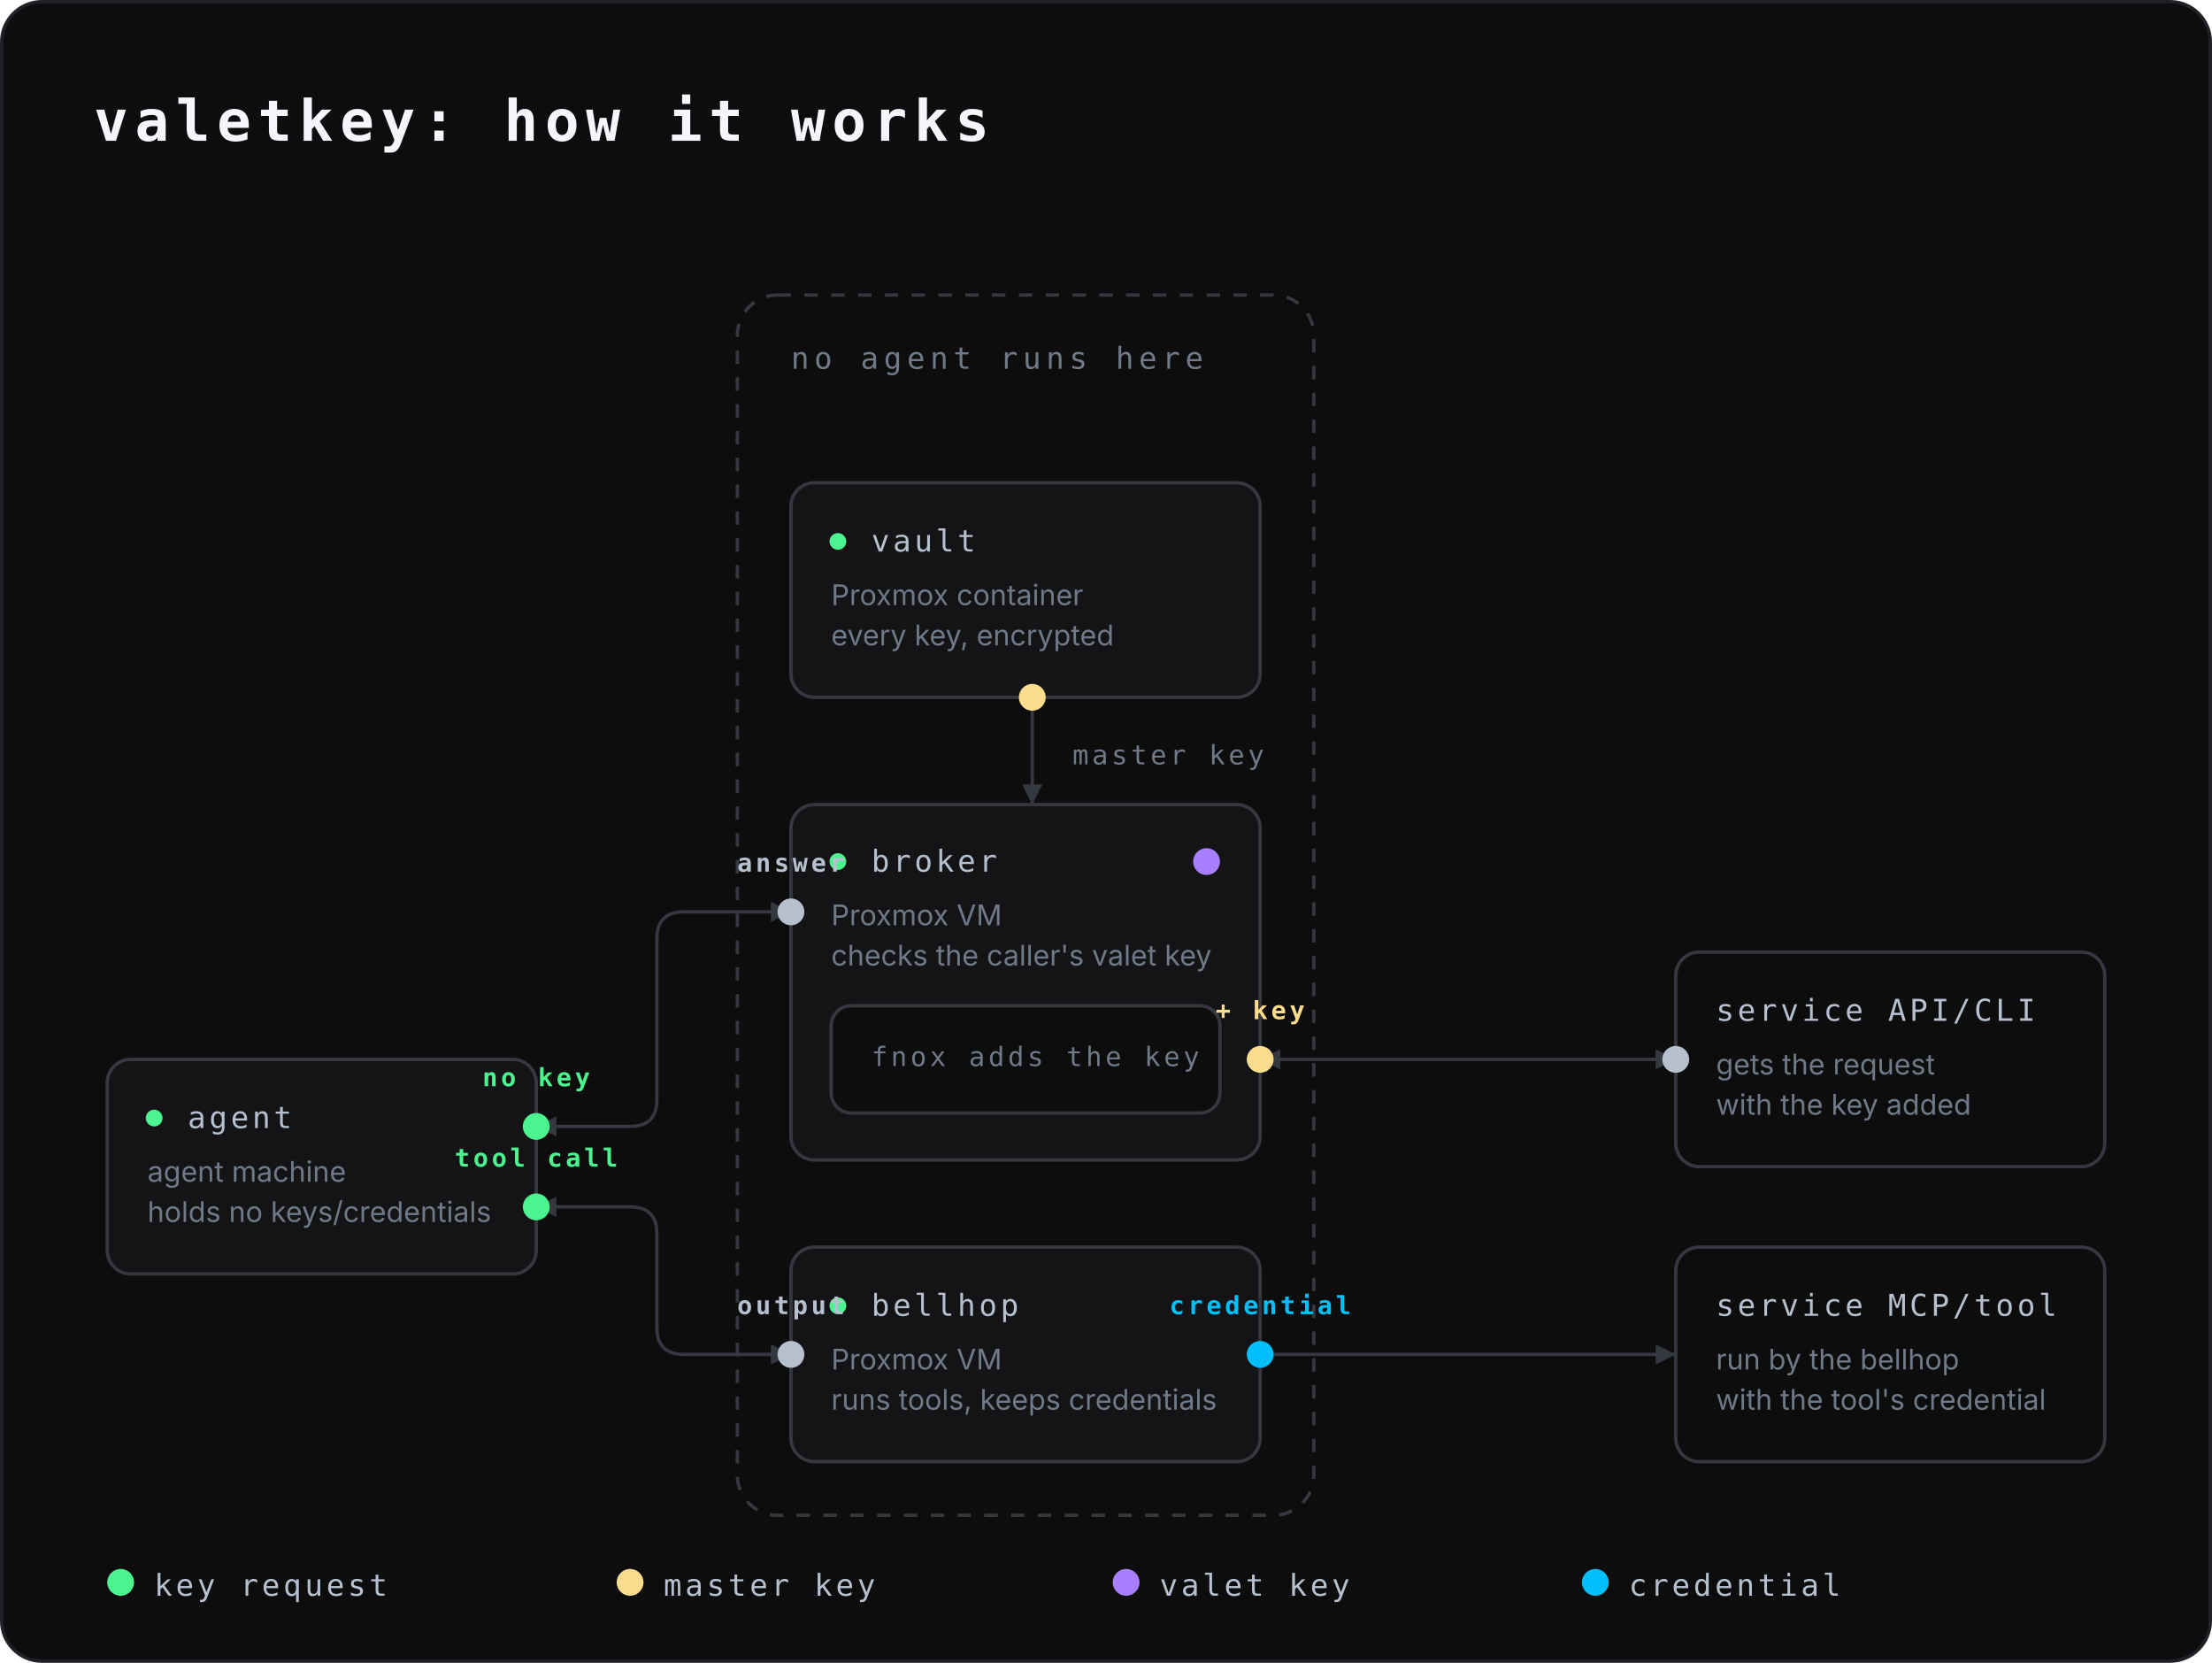
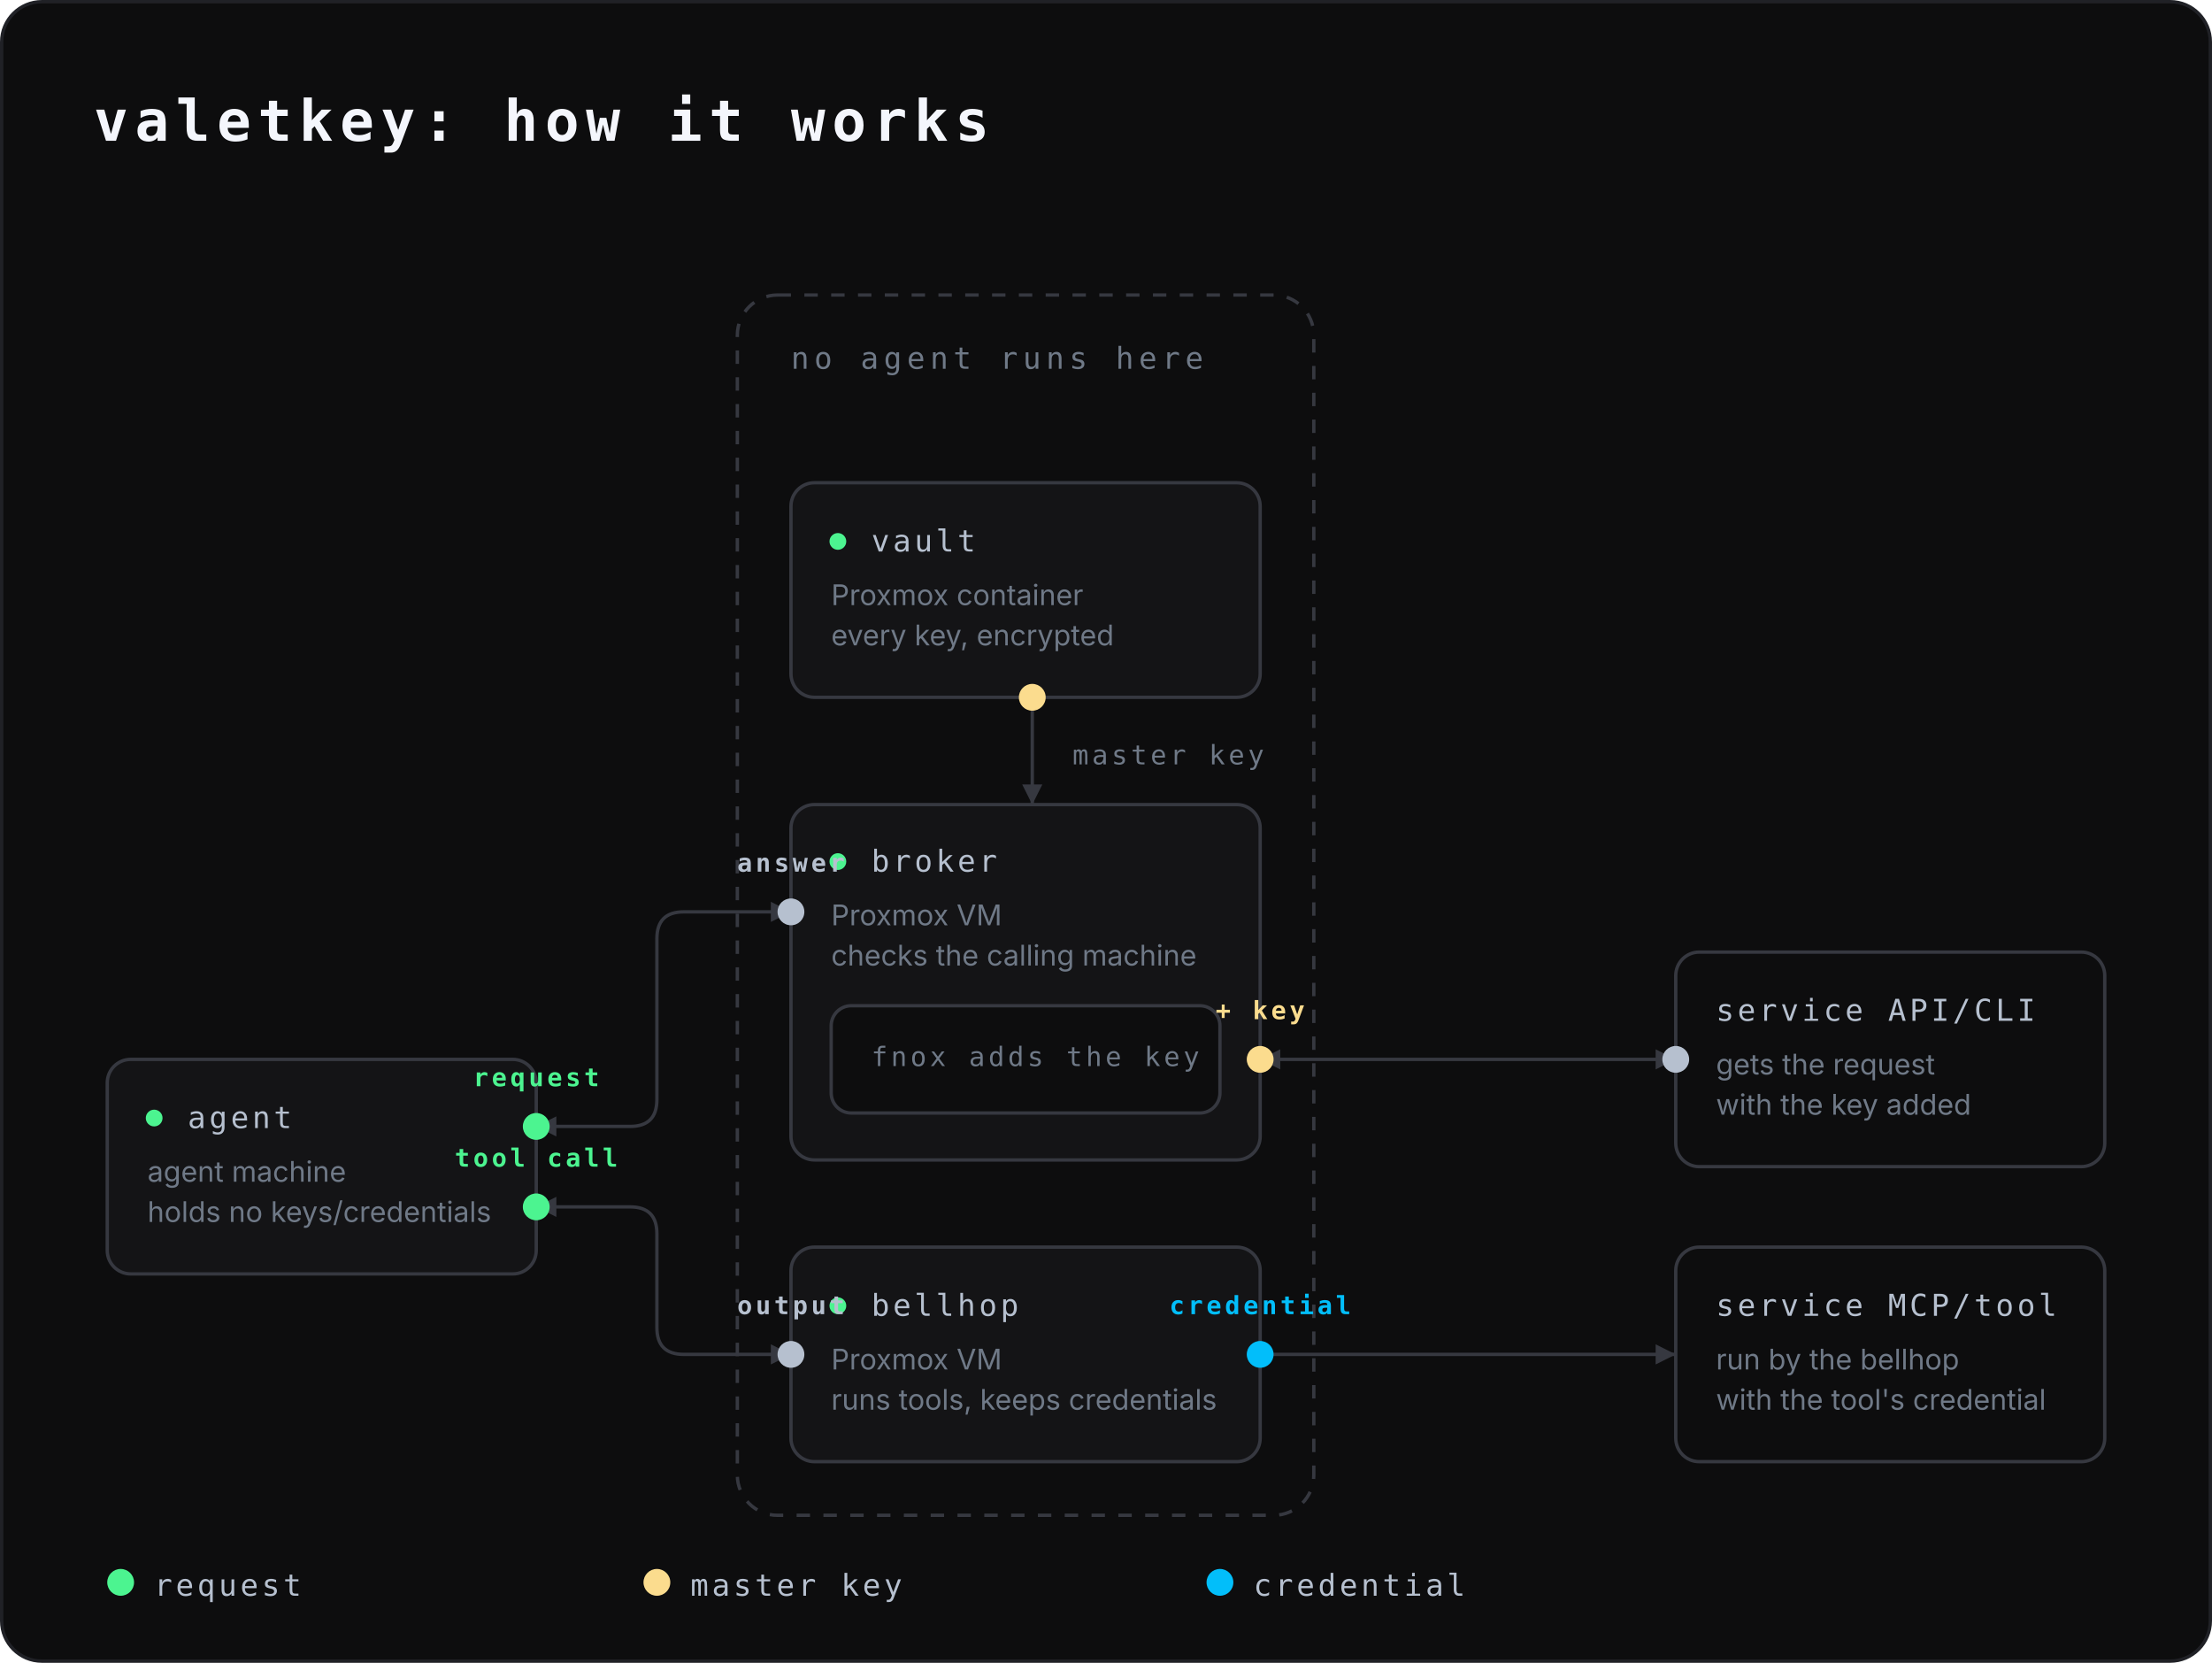
- <svg xmlns="http://www.w3.org/2000/svg" width="660" height="496" viewBox="0 0 660 496" fill="none" role="img" aria-label="An agent machine that holds no keys sends the broker a key request; the broker checks that the machine's valet key fits the route, takes the master key from the vault, and fnox adds it on the way to the service. The answer returns without the key. A tool that keeps its own credential runs on the bellhop, which returns only the output.">
+ <svg xmlns="http://www.w3.org/2000/svg" width="660" height="496" viewBox="0 0 660 496" fill="none" role="img" aria-label="An agent machine that holds no keys sends the broker a request; the broker checks the calling machine, takes the master key from the vault, and fnox adds it on the way to the service. The answer returns without the key. A tool that keeps its own credential runs on the bellhop, which returns only the output.">
  <style>
    /* ---- type ramp (dark skin) --------------------------------------- */
    text { font-family: 'Source Code Pro', ui-monospace, Menlo, Consolas, monospace; }
    .t-title { font-size: 17px; font-weight: 700; letter-spacing: 2px; fill: #F4F6FC; }
    .t-sub   { font-family: Inter, -apple-system, 'Segoe UI', sans-serif; font-size: 13px; fill: #6F7987; }
    .t-zone  { font-size: 9px; letter-spacing: 1.5px; fill: #6F7987; }
    .t-name  { font-size: 9px; letter-spacing: 1px; fill: #B6C0CF; }
    .t-small { font-size: 8px; letter-spacing: 1px; fill: #6F7987; }
    .t-desc  { font-family: Inter, -apple-system, 'Segoe UI', sans-serif; font-size: 8.5px; fill: #6F7987; }
    .t-tag   { font-size: 7.5px; font-weight: 600; letter-spacing: 1px; }
    .t-prose { font-family: Inter, -apple-system, 'Segoe UI', sans-serif; font-size: 10px; fill: #6F7987; }
    .t-badge { font-size: 8.5px; font-weight: 600; letter-spacing: 1px; fill: #A880FF; }

    /* ---- motion base classes ----------------------------------------- */
    .pkt   { animation-timing-function: linear; animation-iteration-count: infinite; }
    .story { animation-timing-function: linear; animation-iteration-count: infinite; }
    .ring  { transform-box: fill-box; transform-origin: center; opacity: 0;
             animation-timing-function: linear; animation-iteration-count: infinite; }
    .glow  { opacity: 0; animation-timing-function: linear; animation-iteration-count: infinite; }
    .bar   { transform-box: fill-box; transform-origin: left;
             animation-timing-function: linear; animation-iteration-count: infinite; }
    .tick  { animation: tick 2.6s ease-in-out infinite; }
    @keyframes tick { 0%, 100% { opacity: 1; } 50% { opacity: 0.3; } }

    /* @motion:css */
    /* generated by timeline.py — loop 13s — edit the spec, not this block */
    .story, .pkt, .ring, .glow, .bar { animation-duration: 13s; }
    /* ph1: act 1 */
    @keyframes ph1 { 0%, 12.31% { opacity: 1; } 13.08%, 100% { opacity: 0; } }
    /* m1: the agent calls a route on the broker; the request holds no key */
    @keyframes m1 {
      0%, 2.31% { transform: translate(0, 0); opacity: 0; }
      2.77% { opacity: 1; }
      4.68% { transform: translate(36px, 0px); }
      8.9% { transform: translate(36px, -64px); }
      11.54% { transform: translate(76px, -64px); opacity: 1; }
      12.46%, 100% { transform: translate(76px, -64px); opacity: 0; }
    }
    @keyframes m1-ring { 0%, 11.54% { transform: scale(0.4); opacity: 0; } 11.85% { transform: scale(0.5); opacity: 0.8; } 15.38%, 100% { transform: scale(1.4); opacity: 0; } }
    @keyframes m1-glow { 0%, 11.54% { opacity: 0; } 12.15% { opacity: 0.3; } 14.62%, 100% { opacity: 0; } }
    /* ph2: act 2 */
    @keyframes ph2 { 0%, 12.31% { opacity: 0; } 13.08%, 31.54% { opacity: 1; } 32.31%, 100% { opacity: 0; } }
-     /* vk: the broker checks that the caller's valet key fits this route */
-     @keyframes vk { 0%, 11.92% { transform: scale(0.4); opacity: 0; } 12.29% { transform: scale(0.5); opacity: 0.8; } 16.54%, 100% { transform: scale(1.4); opacity: 0; } }
    /* m2: the broker takes that route's master key from the vault */
    @keyframes m2 {
      0%, 13.85% { transform: translate(0, 0); opacity: 0; }
      14.31% { opacity: 1; }
      19.23% { transform: translate(0px, 32px); opacity: 1; }
      20.15%, 100% { transform: translate(0px, 32px); opacity: 0; }
    }
    @keyframes m2-ring { 0%, 19.23% { transform: scale(0.4); opacity: 0; } 19.54% { transform: scale(0.5); opacity: 0.8; } 23.08%, 100% { transform: scale(1.4); opacity: 0; } }
    @keyframes m2-glow { 0%, 19.23% { opacity: 0; } 19.85% { opacity: 0.3; } 22.31%, 100% { opacity: 0; } }
    /* m3: fnox puts the key in the request and forwards it */
    @keyframes m3 {
      0%, 21.54% { transform: translate(0, 0); opacity: 0; }
      22% { opacity: 1; }
      30% { transform: translate(124px, 0px); opacity: 1; }
      30.92%, 100% { transform: translate(124px, 0px); opacity: 0; }
    }
    @keyframes m3-ring { 0%, 30% { transform: scale(0.4); opacity: 0; } 30.31% { transform: scale(0.5); opacity: 0.8; } 33.85%, 100% { transform: scale(1.4); opacity: 0; } }
    @keyframes m3-glow { 0%, 30% { opacity: 0; } 30.62% { opacity: 0.3; } 33.08%, 100% { opacity: 0; } }
    /* ph3: act 3 */
    @keyframes ph3 { 0%, 31.54% { opacity: 0; } 32.31%, 53.08% { opacity: 1; } 53.85%, 100% { opacity: 0; } }
    /* m4: the service answers the broker */
    @keyframes m4 {
      0%, 33.08% { transform: translate(0, 0); opacity: 0; }
      33.54% { opacity: 1; }
      41.54% { transform: translate(-124px, 0px); opacity: 1; }
      42.46%, 100% { transform: translate(-124px, 0px); opacity: 0; }
    }
    @keyframes m4-ring { 0%, 41.54% { transform: scale(0.4); opacity: 0; } 41.85% { transform: scale(0.5); opacity: 0.8; } 45.38%, 100% { transform: scale(1.4); opacity: 0; } }
    /* m5: the answer reaches the agent without the key */
    @keyframes m5 {
      0%, 42.31% { transform: translate(0, 0); opacity: 0; }
      42.77% { opacity: 1; }
      44.95% { transform: translate(-40px, 0px); }
      49.16% { transform: translate(-40px, 64px); }
      51.54% { transform: translate(-76px, 64px); opacity: 1; }
      52.46%, 100% { transform: translate(-76px, 64px); opacity: 0; }
    }
    @keyframes m5-ring { 0%, 51.54% { transform: scale(0.4); opacity: 0; } 51.85% { transform: scale(0.5); opacity: 0.8; } 55.38%, 100% { transform: scale(1.4); opacity: 0; } }
    @keyframes m5-glow { 0%, 51.54% { opacity: 0; } 52.15% { opacity: 0.3; } 54.62%, 100% { opacity: 0; } }
    /* ph4: act 4 */
    @keyframes ph4 { 0%, 54.62% { opacity: 0; } 55.38%, 89.23% { opacity: 1; } 90%, 100% { opacity: 0; } }
    /* m6: for a tool with its own login the agent calls the bellhop */
    @keyframes m6 {
      0%, 56.15% { transform: translate(0, 0); opacity: 0; }
      56.62% { opacity: 1; }
      58.69% { transform: translate(36px, 0px); }
      61.79% { transform: translate(36px, 44px); }
      64.62% { transform: translate(76px, 44px); opacity: 1; }
      65.54%, 100% { transform: translate(76px, 44px); opacity: 0; }
    }
    @keyframes m6-ring { 0%, 64.62% { transform: scale(0.4); opacity: 0; } 64.92% { transform: scale(0.5); opacity: 0.8; } 68.46%, 100% { transform: scale(1.4); opacity: 0; } }
    @keyframes m6-glow { 0%, 64.62% { opacity: 0; } 65.23% { opacity: 0.3; } 67.69%, 100% { opacity: 0; } }
    /* m7: the bellhop runs the real tool with its login */
    @keyframes m7 {
      0%, 66.92% { transform: translate(0, 0); opacity: 0; }
      67.38% { opacity: 1; }
      75.38% { transform: translate(124px, 0px); opacity: 1; }
      76.31%, 100% { transform: translate(124px, 0px); opacity: 0; }
    }
    @keyframes m7-ring { 0%, 75.38% { transform: scale(0.4); opacity: 0; } 75.69% { transform: scale(0.5); opacity: 0.8; } 79.23%, 100% { transform: scale(1.4); opacity: 0; } }
    @keyframes m7-glow { 0%, 75.38% { opacity: 0; } 76% { opacity: 0.3; } 78.46%, 100% { opacity: 0; } }
    /* m8: only the output comes back; the login stays on the bellhop */
    @keyframes m8 {
      0%, 79.23% { transform: translate(0, 0); opacity: 0; }
      79.69% { opacity: 1; }
      82.05% { transform: translate(-40px, 0px); }
      85.15% { transform: translate(-40px, -44px); }
      87.69% { transform: translate(-76px, -44px); opacity: 1; }
      88.62%, 100% { transform: translate(-76px, -44px); opacity: 0; }
    }
    @keyframes m8-ring { 0%, 87.69% { transform: scale(0.4); opacity: 0; } 88% { transform: scale(0.5); opacity: 0.8; } 91.54%, 100% { transform: scale(1.4); opacity: 0; } }
    @keyframes m8-glow { 0%, 87.69% { opacity: 0; } 88.31% { opacity: 0.3; } 90.77%, 100% { opacity: 0; } }
    /* @/motion:css */

    @media (prefers-reduced-motion: reduce) {
      .pkt, .ring, .glow { animation: none !important; visibility: hidden; }
      .story { animation: none !important; }
      text.story { visibility: hidden; }      /* stacked captions would overprint */
      .bar   { animation: none !important; transform: scaleX(1); }
      .tick  { animation: none !important; }
    }
  </style>
  <rect x="0.5" y="0.5" width="659" height="495" rx="12" fill="#0D0D0E" stroke="#202126" />
  <text class="t-title" x="28" y="42">valetkey: how it works</text>
  <rect x="220" y="88" width="172" height="364" rx="12" fill="none" stroke="#363840" stroke-dasharray="4 4" />
  <text class="t-zone" x="236" y="110">no agent runs here</text>
  <g stroke="#363840">
    <path d="M160,336 H188 Q196,336 196,328 V280 Q196,272 204,272 H236" />
    <path d="M160,360 H188 Q196,360 196,368 V396 Q196,404 204,404 H236" />
    <line x1="308" y1="208" x2="308" y2="240" />
    <line x1="376" y1="316" x2="500" y2="316" />
    <line x1="376" y1="404" x2="500" y2="404" />
  </g>
  <g fill="#363840">
    <polygon points="230,269 236,272 230,275" />
    <polygon points="166,333 160,336 166,339" />
    <polygon points="230,401 236,404 230,407" />
    <polygon points="166,357 160,360 166,363" />
    <polygon points="305,234 308,240 311,234" />
    <polygon points="494,313 500,316 494,319" />
    <polygon points="382,313 376,316 382,319" />
    <polygon points="494,401 500,404 494,407" />
  </g>
  <text class="t-small" x="320" y="228">master key</text>
  <rect x="32" y="316" width="128" height="64" rx="7" fill="#141416" stroke="#363840" />
  <circle cx="46" cy="333.5" r="2.5" fill="#4CF490" class="tick" style="animation-delay:0s" />
  <text class="t-name" x="56" y="336.5">agent</text>
  <text class="t-desc" x="44" y="352.5">agent machine</text>
  <text class="t-desc" x="44" y="364.5">holds no keys/credentials</text>
  <rect x="236" y="144" width="140" height="64" rx="7" fill="#141416" stroke="#363840" />
  <circle cx="250" cy="161.5" r="2.5" fill="#4CF490" class="tick" style="animation-delay:-0.35s" />
  <text class="t-name" x="260" y="164.5">vault</text>
  <text class="t-desc" x="248" y="180.5">Proxmox container</text>
  <text class="t-desc" x="248" y="192.5">every key, encrypted</text>
  <rect x="236" y="240" width="140" height="106" rx="7" fill="#141416" stroke="#363840" />
  <circle cx="250" cy="257" r="2.5" fill="#4CF490" class="tick" style="animation-delay:-0.7s" />
  <text class="t-name" x="260" y="260">broker</text>
  <text class="t-desc" x="248" y="276">Proxmox VM</text>
-   <text class="t-desc" x="248" y="288">checks the caller's valet key</text>
-   <circle cx="360" cy="257" r="4" fill="#A880FF" />
+   <text class="t-desc" x="248" y="288">checks the calling machine</text>
  <rect x="248" y="300" width="116" height="32" rx="6" fill="#0D0D0E" stroke="#363840" />
  <text class="t-small" x="260" y="318">fnox adds the key</text>
  <rect x="236" y="372" width="140" height="64" rx="7" fill="#141416" stroke="#363840" />
  <circle cx="250" cy="389.5" r="2.5" fill="#4CF490" class="tick" style="animation-delay:-1.05s" />
  <text class="t-name" x="260" y="392.5">bellhop</text>
  <text class="t-desc" x="248" y="408.5">Proxmox VM</text>
  <text class="t-desc" x="248" y="420.5">runs tools, keeps credentials</text>
  <rect x="500" y="284" width="128" height="64" rx="7" fill="#0D0D0E" stroke="#363840" />
  <text class="t-name" x="512" y="304.5">service API/CLI</text>
  <text class="t-desc" x="512" y="320.5">gets the request</text>
  <text class="t-desc" x="512" y="332.5">with the key added</text>
  <rect x="500" y="372" width="128" height="64" rx="7" fill="#0D0D0E" stroke="#363840" />
  <text class="t-name" x="512" y="392.5">service MCP/tool</text>
  <text class="t-desc" x="512" y="408.5">run by the bellhop</text>
  <text class="t-desc" x="512" y="420.5">with the tool's credential</text>
  <text class="t-tag story" x="28" y="66" text-anchor="start" fill="#4CF490" style="animation-name:ph1;opacity:0">1 · the agent asks, with no key</text>
  <g class="pkt" style="animation-name:m1">
    <circle cx="160" cy="336" r="4" fill="#4CF490" />
-     <text class="t-tag" x="160" y="324" text-anchor="middle" fill="#4CF490">no key</text>
+     <text class="t-tag" x="160" y="324" text-anchor="middle" fill="#4CF490">request</text>
  </g>
  <circle cx="236" cy="272" r="10" fill="none" stroke="#4CF490" stroke-width="1.5" class="ring" style="animation-name:m1-ring" />
  <rect x="236" y="240" width="140" height="106" rx="7" fill="#4CF490" class="glow" style="animation-name:m1-glow" />
-   <text class="t-tag story" x="28" y="66" text-anchor="start" fill="#FBDC8E" style="animation-name:ph2;opacity:0">2 · the valet key fits, fnox adds the key</text>
-   <circle cx="360" cy="257" r="10" fill="none" stroke="#A880FF" stroke-width="1.5" class="ring" style="animation-name:vk" />
+   <text class="t-tag story" x="28" y="66" text-anchor="start" fill="#FBDC8E" style="animation-name:ph2;opacity:0">2 · the broker checks, fnox adds the key</text>
  <circle cx="308" cy="208" r="4" fill="#FBDC8E" class="pkt" style="animation-name:m2" />
  <circle cx="308" cy="240" r="10" fill="none" stroke="#FBDC8E" stroke-width="1.5" class="ring" style="animation-name:m2-ring" />
  <rect x="248" y="300" width="116" height="32" rx="6" fill="#FBDC8E" class="glow" style="animation-name:m2-glow" />
  <g class="pkt" style="animation-name:m3">
    <circle cx="376" cy="316" r="4" fill="#FBDC8E" />
    <text class="t-tag" x="376" y="304" text-anchor="middle" fill="#FBDC8E">+ key</text>
  </g>
  <circle cx="500" cy="316" r="10" fill="none" stroke="#FBDC8E" stroke-width="1.5" class="ring" style="animation-name:m3-ring" />
  <rect x="500" y="284" width="128" height="64" rx="7" fill="#FBDC8E" class="glow" style="animation-name:m3-glow" />
  <text class="t-tag story" x="28" y="66" text-anchor="start" fill="#4CF490" style="animation-name:ph3;opacity:0">3 · the answer returns, the key does not</text>
  <circle cx="500" cy="316" r="4" fill="#B6C0CF" class="pkt" style="animation-name:m4" />
  <circle cx="376" cy="316" r="10" fill="none" stroke="#B6C0CF" stroke-width="1.5" class="ring" style="animation-name:m4-ring" />
  <g class="pkt" style="animation-name:m5">
    <circle cx="236" cy="272" r="4" fill="#B6C0CF" />
    <text class="t-tag" x="236" y="260" text-anchor="middle" fill="#B6C0CF">answer</text>
  </g>
  <circle cx="160" cy="336" r="10" fill="none" stroke="#B6C0CF" stroke-width="1.5" class="ring" style="animation-name:m5-ring" />
  <rect x="32" y="316" width="128" height="64" rx="7" fill="#B6C0CF" class="glow" style="animation-name:m5-glow" />
  <text class="t-tag story" x="28" y="66" text-anchor="start" fill="#02BEFA" style="animation-name:ph4;opacity:0">4 · tools with a login run on the bellhop</text>
  <g class="pkt" style="animation-name:m6">
    <circle cx="160" cy="360" r="4" fill="#4CF490" />
    <text class="t-tag" x="160" y="348" text-anchor="middle" fill="#4CF490">tool call</text>
  </g>
  <circle cx="236" cy="404" r="10" fill="none" stroke="#4CF490" stroke-width="1.5" class="ring" style="animation-name:m6-ring" />
  <rect x="236" y="372" width="140" height="64" rx="7" fill="#4CF490" class="glow" style="animation-name:m6-glow" />
  <g class="pkt" style="animation-name:m7">
    <circle cx="376" cy="404" r="4" fill="#02BEFA" />
    <text class="t-tag" x="376" y="392" text-anchor="middle" fill="#02BEFA">credential</text>
  </g>
  <circle cx="500" cy="404" r="10" fill="none" stroke="#02BEFA" stroke-width="1.5" class="ring" style="animation-name:m7-ring" />
  <rect x="500" y="372" width="128" height="64" rx="7" fill="#02BEFA" class="glow" style="animation-name:m7-glow" />
  <g class="pkt" style="animation-name:m8">
    <circle cx="236" cy="404" r="4" fill="#B6C0CF" />
    <text class="t-tag" x="236" y="392" text-anchor="middle" fill="#B6C0CF">output</text>
  </g>
  <circle cx="160" cy="360" r="10" fill="none" stroke="#B6C0CF" stroke-width="1.5" class="ring" style="animation-name:m8-ring" />
  <rect x="32" y="316" width="128" height="64" rx="7" fill="#B6C0CF" class="glow" style="animation-name:m8-glow" />
  <circle cx="36" cy="472" r="4" fill="#4CF490" />
-   <text class="t-name" x="46" y="476">key request</text>
-   <circle cx="188" cy="472" r="4" fill="#FBDC8E" />
-   <text class="t-name" x="198" y="476">master key</text>
-   <circle cx="336" cy="472" r="4" fill="#A880FF" />
-   <text class="t-name" x="346" y="476">valet key</text>
-   <circle cx="476" cy="472" r="4" fill="#02BEFA" />
-   <text class="t-name" x="486" y="476">credential</text>
+   <text class="t-name" x="46" y="476">request</text>
+   <circle cx="196" cy="472" r="4" fill="#FBDC8E" />
+   <text class="t-name" x="206" y="476">master key</text>
+   <circle cx="364" cy="472" r="4" fill="#02BEFA" />
+   <text class="t-name" x="374" y="476">credential</text>
</svg>
